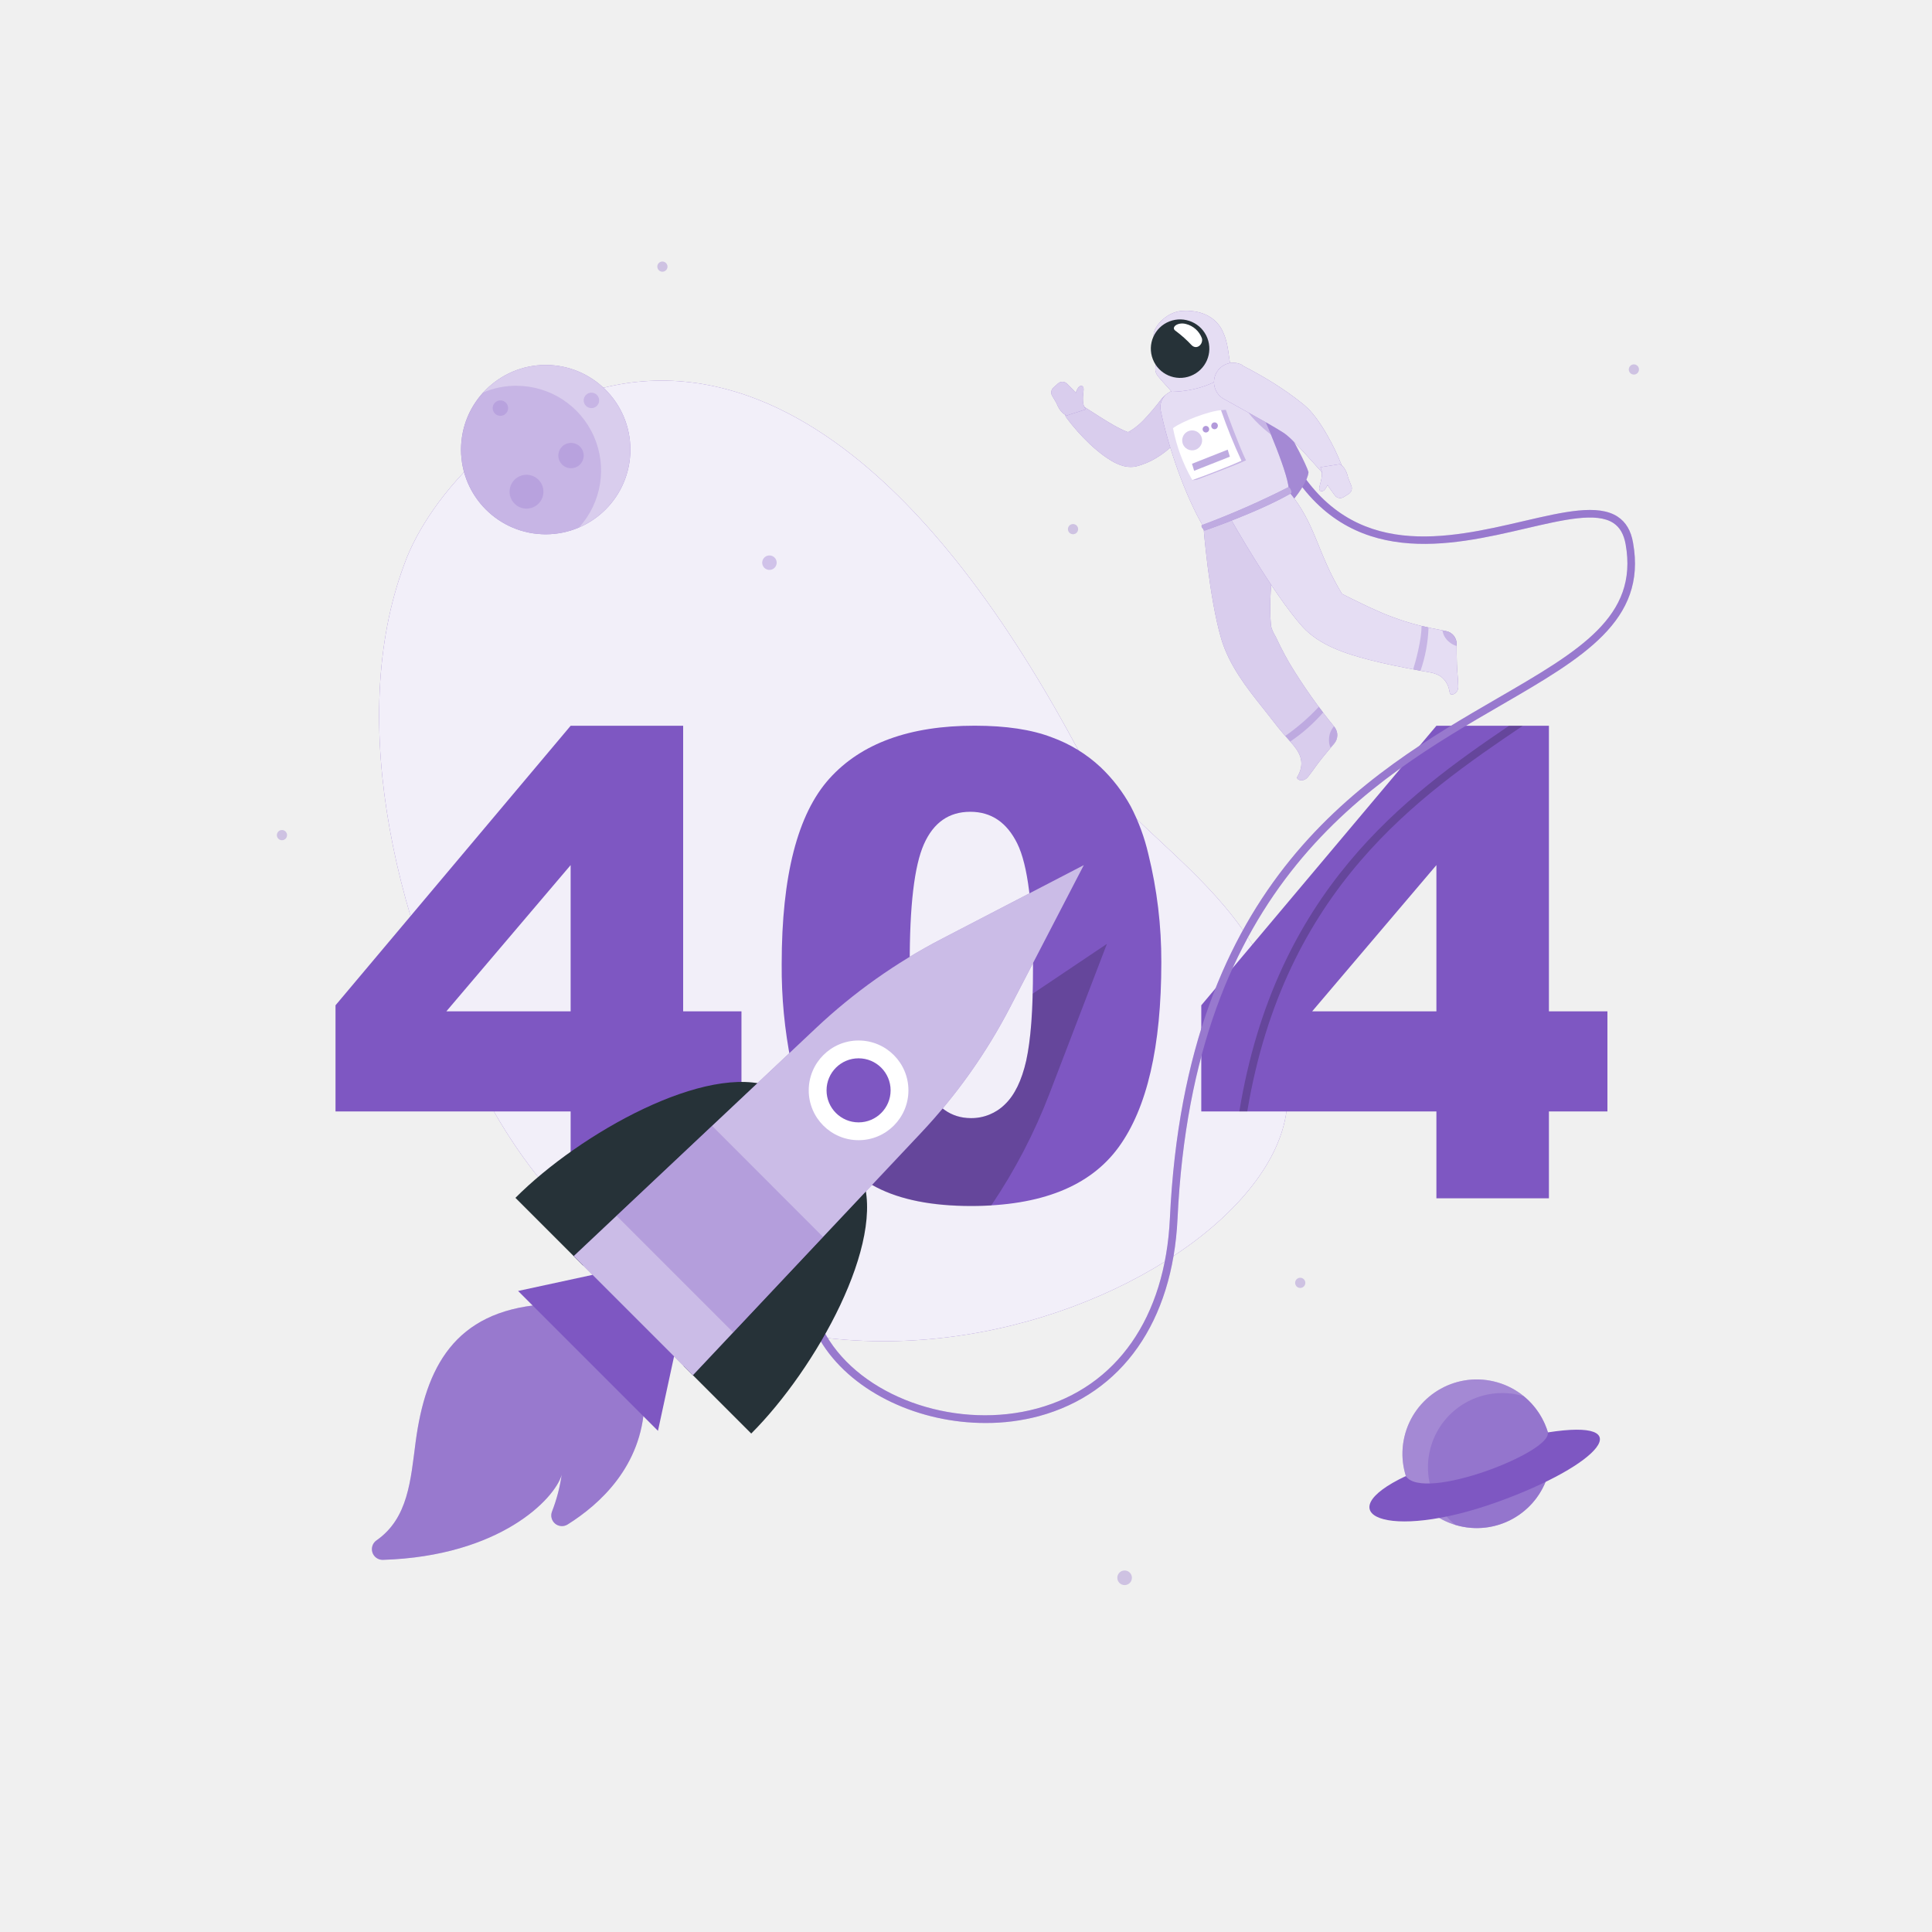
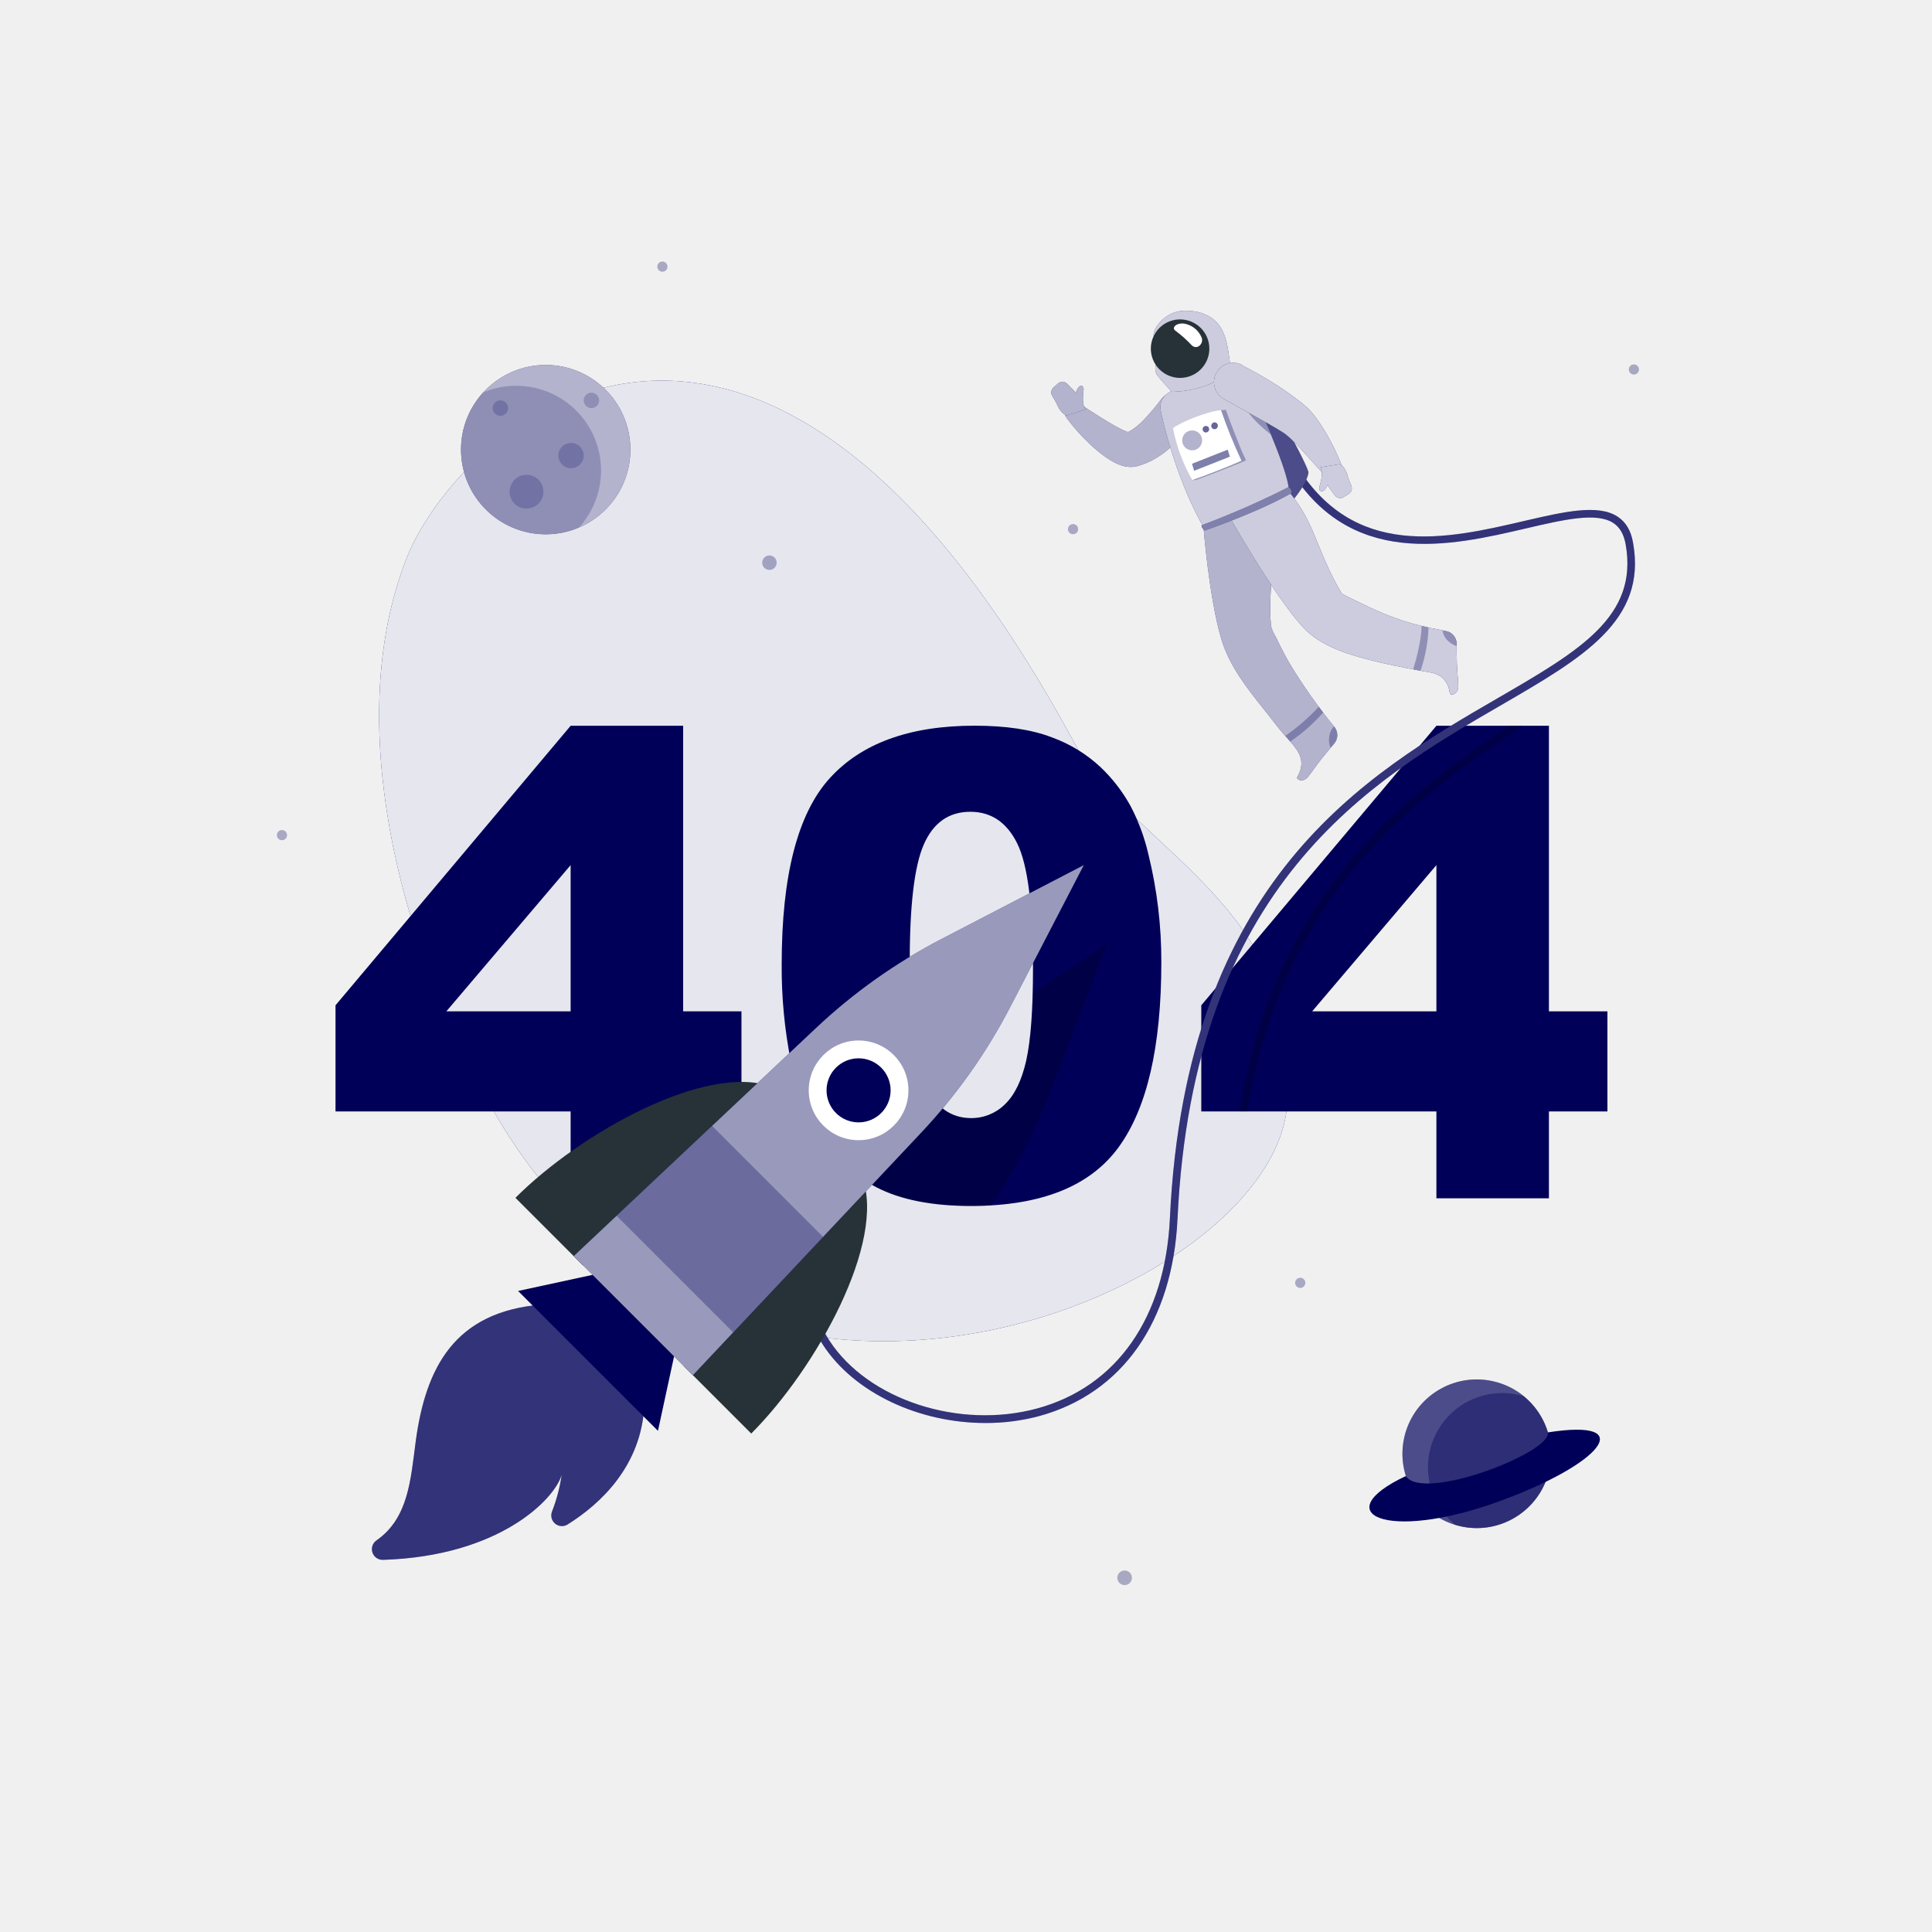
<svg xmlns="http://www.w3.org/2000/svg" viewBox="0 0 500 500">
  <g id="freepik--background-simple--inject-31">
-     <path d="M104.69,145.88c-15.32,40.81-2.09,95.9,21.58,139,61,111.9,209.44,48.63,206.88-2.19,3.48-48.48-40.12-62.88-54.91-90.06C195.42,39.21,117,111.47,104.69,145.88Z" style="fill:#7E57C2" />
+     <path d="M104.69,145.88c-15.32,40.81-2.09,95.9,21.58,139,61,111.9,209.44,48.63,206.88-2.19,3.48-48.48-40.12-62.88-54.91-90.06C195.42,39.21,117,111.47,104.69,145.88Z" style="fill:#000058" />
    <path d="M104.69,145.88c-15.32,40.81-2.09,95.9,21.58,139,61,111.9,209.44,48.63,206.88-2.19,3.48-48.48-40.12-62.88-54.91-90.06C195.42,39.21,117,111.47,104.69,145.88Z" style="fill:#fff;opacity:0.9" />
  </g>
  <g id="freepik--404--inject-31">
-     <path d="M147.68,287.64H86.83V260.17l60.85-72.34H176.8v73.9h15.09v25.91H176.8v22.48H147.68Zm0-25.91V223.89l-32.16,37.84Z" style="fill:#7E57C2" />
-     <path d="M202.3,249.51q0-34.29,12.34-48t37.61-13.7q12.13,0,19.93,3a36.79,36.79,0,0,1,12.71,7.79,41.59,41.59,0,0,1,7.75,10.09,52.38,52.38,0,0,1,4.55,12.34,115.36,115.36,0,0,1,3.36,28q0,32.72-11.07,47.89t-38.13,15.18q-15.18,0-24.53-4.84a39.76,39.76,0,0,1-15.33-14.19q-4.35-6.64-6.77-18.17A124.33,124.33,0,0,1,202.3,249.51Zm33.14.08q0,23,4.05,31.37t11.77,8.41a12.34,12.34,0,0,0,8.82-3.57q3.74-3.57,5.5-11.28t1.76-24q0-23.94-4.06-32.19t-12.18-8.24q-8.28,0-12,8.41T235.44,249.59Z" style="fill:#7E57C2" />
-     <path d="M371.74,287.64H310.89V260.17l60.85-72.34h29.12v73.9H416v25.91H400.86v22.48H371.74Zm0-25.91V223.89l-32.15,37.84Z" style="fill:#7E57C2" />
+     <path d="M147.68,287.64H86.83V260.17l60.85-72.34H176.8v73.9h15.09v25.91H176.8v22.48H147.68Zm0-25.91V223.89l-32.16,37.84Z" style="fill:#000058" />
+     <path d="M202.3,249.51q0-34.29,12.34-48t37.61-13.7q12.13,0,19.93,3a36.79,36.79,0,0,1,12.71,7.79,41.59,41.59,0,0,1,7.75,10.09,52.38,52.38,0,0,1,4.55,12.34,115.36,115.36,0,0,1,3.36,28q0,32.72-11.07,47.89t-38.13,15.18q-15.18,0-24.53-4.84a39.76,39.76,0,0,1-15.33-14.19q-4.35-6.64-6.77-18.17A124.33,124.33,0,0,1,202.3,249.51Zm33.14.08q0,23,4.05,31.37t11.77,8.41a12.34,12.34,0,0,0,8.82-3.57q3.74-3.57,5.5-11.28t1.76-24q0-23.94-4.06-32.19t-12.18-8.24q-8.28,0-12,8.41T235.44,249.59Z" style="fill:#000058" />
+     <path d="M371.74,287.64H310.89V260.17l60.85-72.34h29.12v73.9H416v25.91H400.86v22.48H371.74Zm0-25.91V223.89l-32.15,37.84Z" style="fill:#000058" />
  </g>
  <g id="freepik--Planets--inject-31">
    <g style="opacity:0.3">
-       <path d="M201,145.62a1.87,1.87,0,1,1-1.86-1.87A1.86,1.86,0,0,1,201,145.62Z" style="fill:#7E57C2" />
-       <circle cx="72.97" cy="216.13" r="1.32" style="fill:#7E57C2" />
-       <circle cx="291.05" cy="408.33" r="1.89" style="fill:#7E57C2" />
-       <circle cx="336.5" cy="332" r="1.32" style="fill:#7E57C2" />
-       <path d="M424.17,95.62a1.32,1.32,0,1,1-1.32-1.32A1.32,1.32,0,0,1,424.17,95.62Z" style="fill:#7E57C2" />
-       <path d="M172.75,69a1.32,1.32,0,1,1-1.32-1.32A1.33,1.33,0,0,1,172.75,69Z" style="fill:#7E57C2" />
-       <circle cx="277.7" cy="136.94" r="1.32" style="fill:#7E57C2" />
+       <path d="M201,145.62a1.87,1.87,0,1,1-1.86-1.87A1.86,1.86,0,0,1,201,145.62Z" style="fill:#000058" />
+       <circle cx="72.97" cy="216.13" r="1.32" style="fill:#000058" />
+       <circle cx="291.05" cy="408.33" r="1.89" style="fill:#000058" />
+       <circle cx="336.5" cy="332" r="1.32" style="fill:#000058" />
+       <path d="M424.17,95.62a1.32,1.32,0,1,1-1.32-1.32A1.32,1.32,0,0,1,424.17,95.62Z" style="fill:#000058" />
+       <path d="M172.75,69a1.32,1.32,0,1,1-1.32-1.32A1.33,1.33,0,0,1,172.75,69Z" style="fill:#000058" />
+       <circle cx="277.7" cy="136.94" r="1.32" style="fill:#000058" />
    </g>
-     <circle cx="141.23" cy="116.36" r="21.91" style="fill:#7E57C2" />
+     <circle cx="141.23" cy="116.36" r="21.91" style="fill:#000058" />
    <circle cx="141.23" cy="116.36" r="21.91" style="fill:#fff;opacity:0.7" />
-     <path d="M133.68,99.83A21.84,21.84,0,0,0,125,101.6a21.92,21.92,0,0,0,24.87,34.89h0a21.92,21.92,0,0,0-16.23-36.65Z" style="fill:#7E57C2;opacity:0.2" />
-     <path d="M131.5,105.62a2,2,0,1,1-2-2A2,2,0,0,1,131.5,105.62Z" style="fill:#7E57C2;opacity:0.2" />
-     <path d="M155.06,103.62a2,2,0,1,1-2-2A2,2,0,0,1,155.06,103.62Z" style="fill:#7E57C2;opacity:0.2" />
-     <path d="M151.06,117.9a3.28,3.28,0,1,1-3.28-3.28A3.28,3.28,0,0,1,151.06,117.9Z" style="fill:#7E57C2;opacity:0.2" />
-     <path d="M140.64,127.25a4.38,4.38,0,1,1-4.38-4.38A4.38,4.38,0,0,1,140.64,127.25Z" style="fill:#7E57C2;opacity:0.2" />
-     <circle cx="382.2" cy="376.25" r="19.23" transform="translate(-71.8 661.78) rotate(-76.72)" style="fill:#7E57C2" />
+     <path d="M133.68,99.83A21.84,21.84,0,0,0,125,101.6a21.92,21.92,0,0,0,24.87,34.89h0a21.92,21.92,0,0,0-16.23-36.65Z" style="fill:#000058;opacity:0.2" />
+     <path d="M131.5,105.62a2,2,0,1,1-2-2A2,2,0,0,1,131.5,105.62Z" style="fill:#000058;opacity:0.2" />
+     <path d="M155.06,103.62a2,2,0,1,1-2-2A2,2,0,0,1,155.06,103.62Z" style="fill:#000058;opacity:0.2" />
+     <path d="M151.06,117.9a3.28,3.28,0,1,1-3.28-3.28A3.28,3.28,0,0,1,151.06,117.9Z" style="fill:#000058;opacity:0.2" />
+     <path d="M140.64,127.25a4.38,4.38,0,1,1-4.38-4.38A4.38,4.38,0,0,1,140.64,127.25Z" style="fill:#000058;opacity:0.2" />
+     <circle cx="382.2" cy="376.25" r="19.23" transform="translate(-71.8 661.78) rotate(-76.72)" style="fill:#000058" />
    <circle cx="382.2" cy="376.25" r="19.23" transform="translate(-71.8 661.78) rotate(-76.72)" style="fill:#fff;opacity:0.3" />
-     <path d="M394.33,361.34a19.22,19.22,0,0,0-17.67,33.32,19,19,0,0,0,5.53.82,19.23,19.23,0,0,0,12.14-34.14Z" style="fill:#7E57C2;opacity:0.4" />
-     <path d="M363.83,382c-20.53,9.66-5.22,17.11,23.71,6.71,26.79-9.63,37-21.77,13-18C401.83,375.76,368.28,388.83,363.83,382Z" style="fill:#7E57C2" />
+     <path d="M394.33,361.34a19.22,19.22,0,0,0-17.67,33.32,19,19,0,0,0,5.53.82,19.23,19.23,0,0,0,12.14-34.14Z" style="fill:#000058;opacity:0.4" />
+     <path d="M363.83,382c-20.53,9.66-5.22,17.11,23.71,6.71,26.79-9.63,37-21.77,13-18C401.83,375.76,368.28,388.83,363.83,382Z" style="fill:#000058" />
  </g>
  <g id="freepik--Astronaut--inject-31">
    <path d="M394.1,187.83C367.21,206,332.4,230,322.79,287.64h-2.05c9.35-57,42.89-81.57,69.79-99.81Z" style="opacity:0.2" />
-     <path d="M255,368.27c-17,0-33.81-7.67-42-20.19-5.05-7.74-10.92-23.95,6.56-45.58l1.55,1.26c-12.36,15.3-14.64,30.65-6.43,43.23,10,15.3,33.59,23,53.73,17.52,20.63-5.61,33.15-23.55,34.36-49.22,4.13-87.81,50.78-114.86,84.84-134.61,21.17-12.27,36.46-21.13,33.1-39.84-.47-2.59-1.5-4.38-3.17-5.48-4.35-2.87-12.85-.88-22.69,1.41-19.31,4.5-45.75,10.66-61.5-16.13l1.73-1c15,25.53,39.57,19.8,59.32,15.2,10.29-2.39,19.17-4.46,24.24-1.13,2.15,1.41,3.47,3.64,4,6.8,3.61,20.08-13,29.72-34.05,41.92-33.67,19.52-79.77,46.25-83.85,133-1.26,26.6-14.32,45.21-35.84,51.06A52.88,52.88,0,0,1,255,368.27Z" style="fill:#7E57C2" />
+     <path d="M255,368.27c-17,0-33.81-7.67-42-20.19-5.05-7.74-10.92-23.95,6.56-45.58l1.55,1.26c-12.36,15.3-14.64,30.65-6.43,43.23,10,15.3,33.59,23,53.73,17.52,20.63-5.61,33.15-23.55,34.36-49.22,4.13-87.81,50.78-114.86,84.84-134.61,21.17-12.27,36.46-21.13,33.1-39.84-.47-2.59-1.5-4.38-3.17-5.48-4.35-2.87-12.85-.88-22.69,1.41-19.31,4.5-45.75,10.66-61.5-16.13l1.73-1c15,25.53,39.57,19.8,59.32,15.2,10.29-2.39,19.17-4.46,24.24-1.13,2.15,1.41,3.47,3.64,4,6.8,3.61,20.08-13,29.72-34.05,41.92-33.67,19.52-79.77,46.25-83.85,133-1.26,26.6-14.32,45.21-35.84,51.06A52.88,52.88,0,0,1,255,368.27Z" style="fill:#000058" />
    <path d="M255,368.27c-17,0-33.81-7.67-42-20.19-5.05-7.74-10.92-23.95,6.56-45.58l1.55,1.26c-12.36,15.3-14.64,30.65-6.43,43.23,10,15.3,33.59,23,53.73,17.52,20.63-5.61,33.15-23.55,34.36-49.22,4.13-87.81,50.78-114.86,84.84-134.61,21.17-12.27,36.46-21.13,33.1-39.84-.47-2.59-1.5-4.38-3.17-5.48-4.35-2.87-12.85-.88-22.69,1.41-19.31,4.5-45.75,10.66-61.5-16.13l1.73-1c15,25.53,39.57,19.8,59.32,15.2,10.29-2.39,19.17-4.46,24.24-1.13,2.15,1.41,3.47,3.64,4,6.8,3.61,20.08-13,29.72-34.05,41.92-33.67,19.52-79.77,46.25-83.85,133-1.26,26.6-14.32,45.21-35.84,51.06A52.88,52.88,0,0,1,255,368.27Z" style="fill:#fff;opacity:0.2" />
-     <path d="M312.76,97a46.05,46.05,0,0,1,13.58,2.13s11,18.77,12.3,23.07c-.46,4.24-7.61,11.19-7.61,11.19Z" style="fill:#7E57C2" />
+     <path d="M312.76,97a46.05,46.05,0,0,1,13.58,2.13s11,18.77,12.3,23.07c-.46,4.24-7.61,11.19-7.61,11.19Z" style="fill:#000058" />
    <path d="M312.76,97a46.05,46.05,0,0,1,13.58,2.13s11,18.77,12.3,23.07c-.46,4.24-7.61,11.19-7.61,11.19Z" style="fill:#fff;opacity:0.3" />
-     <path d="M345.34,188.13a141.41,141.41,0,0,1-11.56-16.38q-1.26-2.17-2.39-4.42c-.43-.85-.84-1.7-1.24-2.56a10.76,10.76,0,0,1-1.21-2.69c-1.2-12.67,3.14-22-1-32.17l-16.48,6.44s1.4,18.12,4.6,29c2,6.73,6.48,12.55,10.81,17.94,1.35,1.68,2.65,3.41,4,5.1s2.71,3.06,4,4.65c1.95,2.41,2.59,4.72,1.12,7.56l-.25.45c-.42.74,1.54,1.58,2.78,0,2-2.58,1.72-2.42,3.46-4.62,1.06-1.33,2.27-2.78,3.32-4A3.37,3.37,0,0,0,345.34,188.13Z" style="fill:#7E57C2" />
+     <path d="M345.34,188.13a141.41,141.41,0,0,1-11.56-16.38q-1.26-2.17-2.39-4.42c-.43-.85-.84-1.7-1.24-2.56a10.76,10.76,0,0,1-1.21-2.69c-1.2-12.67,3.14-22-1-32.17l-16.48,6.44s1.4,18.12,4.6,29c2,6.73,6.48,12.55,10.81,17.94,1.35,1.68,2.65,3.41,4,5.1s2.71,3.06,4,4.65c1.95,2.41,2.59,4.72,1.12,7.56l-.25.45c-.42.74,1.54,1.58,2.78,0,2-2.58,1.72-2.42,3.46-4.62,1.06-1.33,2.27-2.78,3.32-4A3.37,3.37,0,0,0,345.34,188.13Z" style="fill:#000058" />
    <path d="M345.34,188.13a141.41,141.41,0,0,1-11.56-16.38q-1.26-2.17-2.39-4.42c-.43-.85-.84-1.7-1.24-2.56a10.76,10.76,0,0,1-1.21-2.69c-1.2-12.67,3.14-22-1-32.17l-16.48,6.44s1.4,18.12,4.6,29c2,6.73,6.48,12.55,10.81,17.94,1.35,1.68,2.65,3.41,4,5.1s2.71,3.06,4,4.65c1.95,2.41,2.59,4.72,1.12,7.56l-.25.45c-.42.74,1.54,1.58,2.78,0,2-2.58,1.72-2.42,3.46-4.62,1.06-1.33,2.27-2.78,3.32-4A3.37,3.37,0,0,0,345.34,188.13Z" style="fill:#fff;opacity:0.7" />
-     <path d="M341.31,182.92a54.69,54.69,0,0,1-8.66,7.52c.43.48.85,1,1.28,1.46a43.92,43.92,0,0,0,8.5-7.51Z" style="fill:#7E57C2;opacity:0.3" />
-     <path d="M345.34,188.13l-.12-.14a5.18,5.18,0,0,0-1.27,3.17,5,5,0,0,0,.38,2.35l.95-1.13A3.37,3.37,0,0,0,345.34,188.13Z" style="fill:#7E57C2;opacity:0.3" />
-     <path d="M308.84,109a35.38,35.38,0,0,1-6.37,7.19,23.27,23.27,0,0,1-4.42,3,19,19,0,0,1-2.58,1.09l-.68.22-.22.06-.47.13a5.93,5.93,0,0,1-.88.14,7.55,7.55,0,0,1-2.51-.23,12.24,12.24,0,0,1-2.94-1.27,25,25,0,0,1-2.15-1.41,40.31,40.31,0,0,1-3.58-3,53.16,53.16,0,0,1-6-6.74,2.51,2.51,0,0,1,3.35-3.62l.08,0c2.36,1.5,4.74,3.08,7.06,4.49,1.18.69,2.32,1.39,3.45,1.93a15.29,15.29,0,0,0,1.59.72,3.12,3.12,0,0,0,1.07.26c.06,0,0-.07-.37-.06a2.93,2.93,0,0,0-.35,0l-.22.05,0,0,.33-.17a13.53,13.53,0,0,0,1.29-.79,18.4,18.4,0,0,0,2.5-2.12,63.62,63.62,0,0,0,4.9-5.79l0,0a5,5,0,0,1,8,5.93Z" style="fill:#7E57C2" />
+     <path d="M341.31,182.92a54.69,54.69,0,0,1-8.66,7.52c.43.48.85,1,1.28,1.46a43.92,43.92,0,0,0,8.5-7.51Z" style="fill:#000058;opacity:0.3" />
+     <path d="M345.34,188.13l-.12-.14a5.18,5.18,0,0,0-1.27,3.17,5,5,0,0,0,.38,2.35l.95-1.13A3.37,3.37,0,0,0,345.34,188.13Z" style="fill:#000058;opacity:0.3" />
+     <path d="M308.84,109a35.38,35.38,0,0,1-6.37,7.19,23.27,23.27,0,0,1-4.42,3,19,19,0,0,1-2.58,1.09l-.68.22-.22.06-.47.13a5.93,5.93,0,0,1-.88.14,7.55,7.55,0,0,1-2.51-.23,12.24,12.24,0,0,1-2.94-1.27,25,25,0,0,1-2.15-1.41,40.31,40.31,0,0,1-3.58-3,53.16,53.16,0,0,1-6-6.74,2.51,2.51,0,0,1,3.35-3.62l.08,0c2.36,1.5,4.74,3.08,7.06,4.49,1.18.69,2.32,1.39,3.45,1.93a15.29,15.29,0,0,0,1.59.72,3.12,3.12,0,0,0,1.07.26c.06,0,0-.07-.37-.06a2.93,2.93,0,0,0-.35,0l-.22.05,0,0,.33-.17a13.53,13.53,0,0,0,1.29-.79,18.4,18.4,0,0,0,2.5-2.12,63.62,63.62,0,0,0,4.9-5.79l0,0a5,5,0,0,1,8,5.93Z" style="fill:#000058" />
    <path d="M308.84,109a35.38,35.38,0,0,1-6.37,7.19,23.27,23.27,0,0,1-4.42,3,19,19,0,0,1-2.58,1.09l-.68.22-.22.06-.47.13a5.93,5.93,0,0,1-.88.14,7.55,7.55,0,0,1-2.51-.23,12.24,12.24,0,0,1-2.94-1.27,25,25,0,0,1-2.15-1.41,40.31,40.31,0,0,1-3.58-3,53.16,53.16,0,0,1-6-6.74,2.51,2.51,0,0,1,3.35-3.62l.08,0c2.36,1.5,4.74,3.08,7.06,4.49,1.18.69,2.32,1.39,3.45,1.93a15.29,15.29,0,0,0,1.59.72,3.12,3.12,0,0,0,1.07.26c.06,0,0-.07-.37-.06a2.93,2.93,0,0,0-.35,0l-.22.05,0,0,.33-.17a13.53,13.53,0,0,0,1.29-.79,18.4,18.4,0,0,0,2.5-2.12,63.62,63.62,0,0,0,4.9-5.79l0,0a5,5,0,0,1,8,5.93Z" style="fill:#fff;opacity:0.7" />
-     <path d="M272.29,102.42l1.17,2s.89,2.62,2.68,3.1l4.86-1.57-.25-.41h0c-.62-.94-.55-2.77-.34-4.29s-.57-1.57-1.15-1.19a3.82,3.82,0,0,0-.84,1.65,7.77,7.77,0,0,0-.79-.93l-1.48-1.48a1.72,1.72,0,0,0-2.34-.06l-1.2,1.07A1.71,1.71,0,0,0,272.29,102.42Z" style="fill:#7E57C2" />
+     <path d="M272.29,102.42l1.17,2s.89,2.62,2.68,3.1l4.86-1.57-.25-.41h0c-.62-.94-.55-2.77-.34-4.29s-.57-1.57-1.15-1.19a3.82,3.82,0,0,0-.84,1.65,7.77,7.77,0,0,0-.79-.93l-1.48-1.48a1.72,1.72,0,0,0-2.34-.06l-1.2,1.07A1.71,1.71,0,0,0,272.29,102.42Z" style="fill:#000058" />
    <path d="M272.29,102.42l1.17,2s.89,2.62,2.68,3.1l4.86-1.57-.25-.41h0c-.62-.94-.55-2.77-.34-4.29s-.57-1.57-1.15-1.19a3.82,3.82,0,0,0-.84,1.65,7.77,7.77,0,0,0-.79-.93l-1.48-1.48a1.72,1.72,0,0,0-2.34-.06l-1.2,1.07A1.71,1.71,0,0,0,272.29,102.42Z" style="fill:#fff;opacity:0.7" />
-     <path d="M317.67,95.22a59.64,59.64,0,0,0-15.34,6.47,4.32,4.32,0,0,0-1.94,4.53c1.93,9.44,6.32,22.08,11.06,30.13l22.11-9.15c.15-3.9-5.22-16.52-10.69-28.72C321.89,96.29,320,94.66,317.67,95.22Z" style="fill:#7E57C2" />
+     <path d="M317.67,95.22a59.64,59.64,0,0,0-15.34,6.47,4.32,4.32,0,0,0-1.94,4.53c1.93,9.44,6.32,22.08,11.06,30.13l22.11-9.15c.15-3.9-5.22-16.52-10.69-28.72C321.89,96.29,320,94.66,317.67,95.22Z" style="fill:#000058" />
    <path d="M317.67,95.22a59.64,59.64,0,0,0-15.34,6.47,4.32,4.32,0,0,0-1.94,4.53c1.93,9.44,6.32,22.08,11.06,30.13l22.11-9.15c.15-3.9-5.22-16.52-10.69-28.72C321.89,96.29,320,94.66,317.67,95.22Z" style="fill:#fff;opacity:0.8" />
-     <path d="M326.3,106.21l-4.39-1.47c1,2.57,4.53,5.82,7,7.73C328.11,110.47,327.22,108.37,326.3,106.21Z" style="fill:#7E57C2;opacity:0.3" />
-     <path d="M316.22,85.32c-1.83-3.48-5.78-5.23-10.52-4.84-4,.34-7.54,4.42-7.12,6.62S302.36,90.24,303,91l-2.77,2a3,3,0,0,0-.6,4.29c1.17,1.48,2.71,3,3.6,4.12,7.66-.2,13.33-3.12,15.38-5.93C317.84,91.92,318,88.78,316.22,85.32Z" style="fill:#7E57C2" />
+     <path d="M326.3,106.21l-4.39-1.47c1,2.57,4.53,5.82,7,7.73C328.11,110.47,327.22,108.37,326.3,106.21Z" style="fill:#000058;opacity:0.3" />
+     <path d="M316.22,85.32c-1.83-3.48-5.78-5.23-10.52-4.84-4,.34-7.54,4.42-7.12,6.62S302.36,90.24,303,91l-2.77,2a3,3,0,0,0-.6,4.29c1.17,1.48,2.71,3,3.6,4.12,7.66-.2,13.33-3.12,15.38-5.93C317.84,91.92,318,88.78,316.22,85.32Z" style="fill:#000058" />
    <path d="M316.22,85.32c-1.83-3.48-5.78-5.23-10.52-4.84-4,.34-7.54,4.42-7.12,6.62S302.36,90.24,303,91l-2.77,2a3,3,0,0,0-.6,4.29c1.17,1.48,2.71,3,3.6,4.12,7.66-.2,13.33-3.12,15.38-5.93C317.84,91.92,318,88.78,316.22,85.32Z" style="fill:#fff;opacity:0.8" />
    <path d="M312.46,87.48a7.57,7.57,0,1,1-9.81-4.3A7.58,7.58,0,0,1,312.46,87.48Z" style="fill:#263238" />
-     <path d="M377.39,177.6c-.11-3.29-.26-3-.35-5.77-.06-1.7-.07-3.59-.08-5.22a3.36,3.36,0,0,0-2.7-3.28c-1.32-.27-2.65-.52-4-.8-1.73-.37-3.44-.77-5.13-1.26-1.32-.38-2.62-.8-3.91-1.27s-2.74-1-4.08-1.62c-1.58-.67-3.14-1.39-4.68-2.14-1.73-.82-3.44-1.68-5.15-2.55-6.58-10.89-6.72-18.07-13.78-26.49l-15.16,6.86s11.14,19.76,18.72,28.14c4.37,4.82,11.22,7,17.33,8.58,4.41,1.13,8.88,2,13.35,2.83,1.74.32,3.63.44,5.13,1.48a5.74,5.74,0,0,1,2.14,3.45q.1.42.18.84C375.41,180.22,377.46,179.58,377.39,177.6Z" style="fill:#7E57C2" />
+     <path d="M377.39,177.6c-.11-3.29-.26-3-.35-5.77-.06-1.7-.07-3.59-.08-5.22a3.36,3.36,0,0,0-2.7-3.28c-1.32-.27-2.65-.52-4-.8-1.73-.37-3.44-.77-5.13-1.26-1.32-.38-2.62-.8-3.91-1.27s-2.74-1-4.08-1.62c-1.58-.67-3.14-1.39-4.68-2.14-1.73-.82-3.44-1.68-5.15-2.55-6.58-10.89-6.72-18.07-13.78-26.49l-15.16,6.86s11.14,19.76,18.72,28.14c4.37,4.82,11.22,7,17.33,8.58,4.41,1.13,8.88,2,13.35,2.83,1.74.32,3.63.44,5.13,1.48a5.74,5.74,0,0,1,2.14,3.45q.1.42.18.84C375.41,180.22,377.46,179.58,377.39,177.6Z" style="fill:#000058" />
    <path d="M377.39,177.6c-.11-3.29-.26-3-.35-5.77-.06-1.7-.07-3.59-.08-5.22a3.36,3.36,0,0,0-2.7-3.28c-1.32-.27-2.65-.52-4-.8-1.73-.37-3.44-.77-5.13-1.26-1.32-.38-2.62-.8-3.91-1.27s-2.74-1-4.08-1.62c-1.58-.67-3.14-1.39-4.68-2.14-1.73-.82-3.44-1.68-5.15-2.55-6.58-10.89-6.72-18.07-13.78-26.49l-15.16,6.86s11.14,19.76,18.72,28.14c4.37,4.82,11.22,7,17.33,8.58,4.41,1.13,8.88,2,13.35,2.83,1.74.32,3.63.44,5.13,1.48a5.74,5.74,0,0,1,2.14,3.45q.1.42.18.84C375.41,180.22,377.46,179.58,377.39,177.6Z" style="fill:#fff;opacity:0.8" />
-     <path d="M369.7,162.4c-.6-.13-1.2-.26-1.81-.41.05,3.46-1.57,9.42-2.16,11.23l1.9.36A38.11,38.11,0,0,0,369.7,162.4Z" style="fill:#7E57C2;opacity:0.3" />
-     <path d="M377,166.61a3.36,3.36,0,0,0-2.69-3.28l-1-.19a4.58,4.58,0,0,0,1.63,2.9,5.09,5.09,0,0,0,2,1.14C377,167,377,166.8,377,166.61Z" style="fill:#7E57C2;opacity:0.3" />
+     <path d="M369.7,162.4c-.6-.13-1.2-.26-1.81-.41.05,3.46-1.57,9.42-2.16,11.23l1.9.36A38.11,38.11,0,0,0,369.7,162.4Z" style="fill:#000058;opacity:0.3" />
+     <path d="M377,166.61a3.36,3.36,0,0,0-2.69-3.28l-1-.19a4.58,4.58,0,0,0,1.63,2.9,5.09,5.09,0,0,0,2,1.14C377,167,377,166.8,377,166.61Z" style="fill:#000058;opacity:0.3" />
    <path d="M311.05,87.54c.4,1.52-1.3,3.11-2.65,1.8a30.83,30.83,0,0,0-4.12-3.69c-1.39-.87.46-2.39,2.65-1.8A5.94,5.94,0,0,1,311.05,87.54Z" style="fill:#fff" />
-     <path d="M311.16,135.86c-.7.26.58,1.46.58,1.46s14-4.79,22.5-9.72a1.88,1.88,0,0,0-.68-1.58A216,216,0,0,1,311.16,135.86Z" style="fill:#7E57C2" />
+     <path d="M311.16,135.86c-.7.26.58,1.46.58,1.46s14-4.79,22.5-9.72a1.88,1.88,0,0,0-.68-1.58A216,216,0,0,1,311.16,135.86Z" style="fill:#000058" />
    <path d="M311.16,135.86c-.7.26.58,1.46.58,1.46s14-4.79,22.5-9.72a1.88,1.88,0,0,0-.68-1.58A216,216,0,0,1,311.16,135.86Z" style="fill:#fff;opacity:0.5" />
-     <path d="M321.46,94.56c2.76,1.4,5.35,2.87,8,4.5,1.29.82,2.57,1.65,3.84,2.55s2.53,1.82,3.8,2.86l.47.39.59.54a12.74,12.74,0,0,1,1,1c.32.35.59.69.85,1s.54.68.77,1a43.8,43.8,0,0,1,2.58,4,59.05,59.05,0,0,1,4,8.35,2.52,2.52,0,0,1-4.19,2.62l-.05-.06c-2-2.13-3.93-4.37-5.87-6.46s-3.91-4.21-5.54-5.14c-2.27-1.41-4.8-2.82-7.31-4.2l-7.56-4.2h0a5,5,0,0,1,4.68-8.84Z" style="fill:#7E57C2" />
+     <path d="M321.46,94.56c2.76,1.4,5.35,2.87,8,4.5,1.29.82,2.57,1.65,3.84,2.55s2.53,1.82,3.8,2.86l.47.39.59.54a12.74,12.74,0,0,1,1,1c.32.35.59.69.85,1s.54.68.77,1a43.8,43.8,0,0,1,2.58,4,59.05,59.05,0,0,1,4,8.35,2.52,2.52,0,0,1-4.19,2.62l-.05-.06c-2-2.13-3.93-4.37-5.87-6.46s-3.91-4.21-5.54-5.14c-2.27-1.41-4.8-2.82-7.31-4.2l-7.56-4.2h0a5,5,0,0,1,4.68-8.84Z" style="fill:#000058" />
    <path d="M321.46,94.56c2.76,1.4,5.35,2.87,8,4.5,1.29.82,2.57,1.65,3.84,2.55s2.53,1.82,3.8,2.86l.47.39.59.54a12.74,12.74,0,0,1,1,1c.32.35.59.69.85,1s.54.68.77,1a43.8,43.8,0,0,1,2.58,4,59.05,59.05,0,0,1,4,8.35,2.52,2.52,0,0,1-4.19,2.62l-.05-.06c-2-2.13-3.93-4.37-5.87-6.46s-3.91-4.21-5.54-5.14c-2.27-1.41-4.8-2.82-7.31-4.2l-7.56-4.2h0a5,5,0,0,1,4.68-8.84Z" style="fill:#fff;opacity:0.8" />
-     <path d="M349.73,125.74l-.85-2.13s-.47-2.72-2.16-3.48l-5,.79.17.44h0c.46,1,.11,2.83-.34,4.29s.31,1.65.95,1.36c.36-.16.71-.81,1.09-1.5a8.46,8.46,0,0,0,.63,1l1.23,1.69a1.72,1.72,0,0,0,2.3.44l1.36-.87A1.7,1.7,0,0,0,349.73,125.74Z" style="fill:#7E57C2" />
+     <path d="M349.73,125.74l-.85-2.13s-.47-2.72-2.16-3.48l-5,.79.17.44h0c.46,1,.11,2.83-.34,4.29s.31,1.65.95,1.36c.36-.16.71-.81,1.09-1.5a8.46,8.46,0,0,0,.63,1l1.23,1.69a1.72,1.72,0,0,0,2.3.44l1.36-.87A1.7,1.7,0,0,0,349.73,125.74Z" style="fill:#000058" />
    <path d="M349.73,125.74l-.85-2.13s-.47-2.72-2.16-3.48l-5,.79.17.44h0c.46,1,.11,2.83-.34,4.29s.31,1.65.95,1.36c.36-.16.71-.81,1.09-1.5a8.46,8.46,0,0,0,.63,1l1.23,1.69a1.72,1.72,0,0,0,2.3.44l1.36-.87A1.7,1.7,0,0,0,349.73,125.74Z" style="fill:#fff;opacity:0.8" />
-     <path d="M317.24,106.06l-1.22.1-7.49,18.08a4,4,0,0,0,1.22-.1s9.76-3.64,12.71-5C320.48,115.05,317.24,106.06,317.24,106.06Z" style="fill:#7E57C2;opacity:0.3" />
+     <path d="M317.24,106.06l-1.22.1-7.49,18.08a4,4,0,0,0,1.22-.1s9.76-3.64,12.71-5C320.48,115.05,317.24,106.06,317.24,106.06Z" style="fill:#000058;opacity:0.3" />
    <path d="M303.57,110.8a43.41,43.41,0,0,0,5,13.44c3.66-1.26,9.76-3.64,12.72-5A135.36,135.36,0,0,1,316,106.16C312.87,106.37,306,109,303.57,110.8Z" style="fill:#fff" />
-     <path d="M311,114.71a2.58,2.58,0,1,1-1.73-3.21A2.58,2.58,0,0,1,311,114.71Z" style="fill:#7E57C2;opacity:0.3" />
-     <path d="M312.91,111.27a.85.85,0,1,1-.56-1A.84.84,0,0,1,312.91,111.27Z" style="fill:#7E57C2;opacity:0.6" />
-     <path d="M315.15,110.4a.85.85,0,1,1-1.62-.49.84.84,0,0,1,1.05-.56A.85.85,0,0,1,315.15,110.4Z" style="fill:#7E57C2;opacity:0.6" />
-     <polygon points="318.29 118.19 309.04 121.84 308.49 120.02 317.73 116.37 318.29 118.19" style="fill:#7E57C2;opacity:0.5" />
+     <path d="M311,114.71a2.58,2.58,0,1,1-1.73-3.21A2.58,2.58,0,0,1,311,114.71Z" style="fill:#000058;opacity:0.3" />
+     <path d="M312.91,111.27a.85.85,0,1,1-.56-1A.84.84,0,0,1,312.91,111.27Z" style="fill:#000058;opacity:0.6" />
+     <path d="M315.15,110.4a.85.85,0,1,1-1.62-.49.84.84,0,0,1,1.05-.56A.85.85,0,0,1,315.15,110.4Z" style="fill:#000058;opacity:0.6" />
+     <polygon points="318.29 118.19 309.04 121.84 308.49 120.02 317.73 116.37 318.29 118.19" style="fill:#000058;opacity:0.5" />
  </g>
  <g id="freepik--Rocket--inject-31">
    <path d="M267.26,257.17a94,94,0,0,1-1.68,17.35q-1.77,7.71-5.5,11.28a12.3,12.3,0,0,1-8.81,3.57q-7.71,0-11.77-8.41a23.79,23.79,0,0,1-1.21-3.11,144.31,144.31,0,0,0-15.92,16l-5.31,6.26a38.62,38.62,0,0,0,9.77,7.19q9.34,4.83,24.52,4.84c1.78,0,3.5-.05,5.17-.15a143.39,143.39,0,0,0,15.1-29l14.85-38.72Z" style="opacity:0.2" />
    <path d="M133.39,310l17.5,17.5,49-46.17C183,274.88,150.16,293.19,133.39,310Z" style="fill:#263238" />
    <path d="M194.42,371c-5.59-5.6-17.5-17.5-17.5-17.5l46.17-49C229.5,321.35,211.19,354.22,194.42,371Z" style="fill:#263238" />
-     <path d="M261.4,260.7l19.09-36.81L243.68,243a144.22,144.22,0,0,0-32.44,23l-62.75,59.07,30.83,30.83,59.07-62.75A144.22,144.22,0,0,0,261.4,260.7Z" style="fill:#7E57C2" />
+     <path d="M261.4,260.7l19.09-36.81L243.68,243a144.22,144.22,0,0,0-32.44,23l-62.75,59.07,30.83,30.83,59.07-62.75A144.22,144.22,0,0,0,261.4,260.7Z" style="fill:#000058" />
    <path d="M261.4,260.7l19.09-36.81L243.68,243a144.22,144.22,0,0,0-32.44,23l-62.75,59.07,30.83,30.83,59.07-62.75A144.22,144.22,0,0,0,261.4,260.7Z" style="fill:#fff;opacity:0.6" />
    <circle cx="222.2" cy="282.18" r="12.9" style="fill:#fff" />
-     <circle cx="222.2" cy="282.18" r="8.29" style="fill:#7E57C2" />
-     <polygon points="189.75 344.82 159.56 314.63 184.28 291.37 213.01 320.11 189.75 344.82" style="fill:#7E57C2;opacity:0.3" />
-     <path d="M140.22,337.62c-22.6,1.83-30.09,16.3-32.65,35.53-1.3,9.81-1.88,19.74-10.11,25.48a2.77,2.77,0,0,0,1.63,5.06c30.34-.95,44.49-15.8,46.27-22a43.06,43.06,0,0,1-2.49,9.47,2.76,2.76,0,0,0,4,3.39c8.51-5.33,19.19-15.15,19.9-31.08C160.51,354.6,140.22,337.62,140.22,337.62Z" style="fill:#7E57C2" />
+     <circle cx="222.2" cy="282.18" r="8.29" style="fill:#000058" />
+     <polygon points="189.75 344.82 159.56 314.63 184.28 291.37 213.01 320.11 189.75 344.82" style="fill:#000058;opacity:0.3" />
+     <path d="M140.22,337.62c-22.6,1.83-30.09,16.3-32.65,35.53-1.3,9.81-1.88,19.74-10.11,25.48a2.77,2.77,0,0,0,1.63,5.06c30.34-.95,44.49-15.8,46.27-22a43.06,43.06,0,0,1-2.49,9.47,2.76,2.76,0,0,0,4,3.39c8.51-5.33,19.19-15.15,19.9-31.08C160.51,354.6,140.22,337.62,140.22,337.62Z" style="fill:#000058" />
    <path d="M140.22,337.62c-22.6,1.83-30.09,16.3-32.65,35.53-1.3,9.81-1.88,19.74-10.11,25.48a2.77,2.77,0,0,0,1.63,5.06c30.34-.95,44.49-15.8,46.27-22a43.06,43.06,0,0,1-2.49,9.47,2.76,2.76,0,0,0,4,3.39c8.51-5.33,19.19-15.15,19.9-31.08C160.51,354.6,140.22,337.62,140.22,337.62Z" style="fill:#fff;opacity:0.2" />
-     <polygon points="170.28 370.3 134.08 334.1 153.36 329.93 174.45 351.02 170.28 370.3" style="fill:#7E57C2" />
+     <polygon points="170.28 370.3 134.08 334.1 153.36 329.93 174.45 351.02 170.28 370.3" style="fill:#000058" />
  </g>
</svg>
